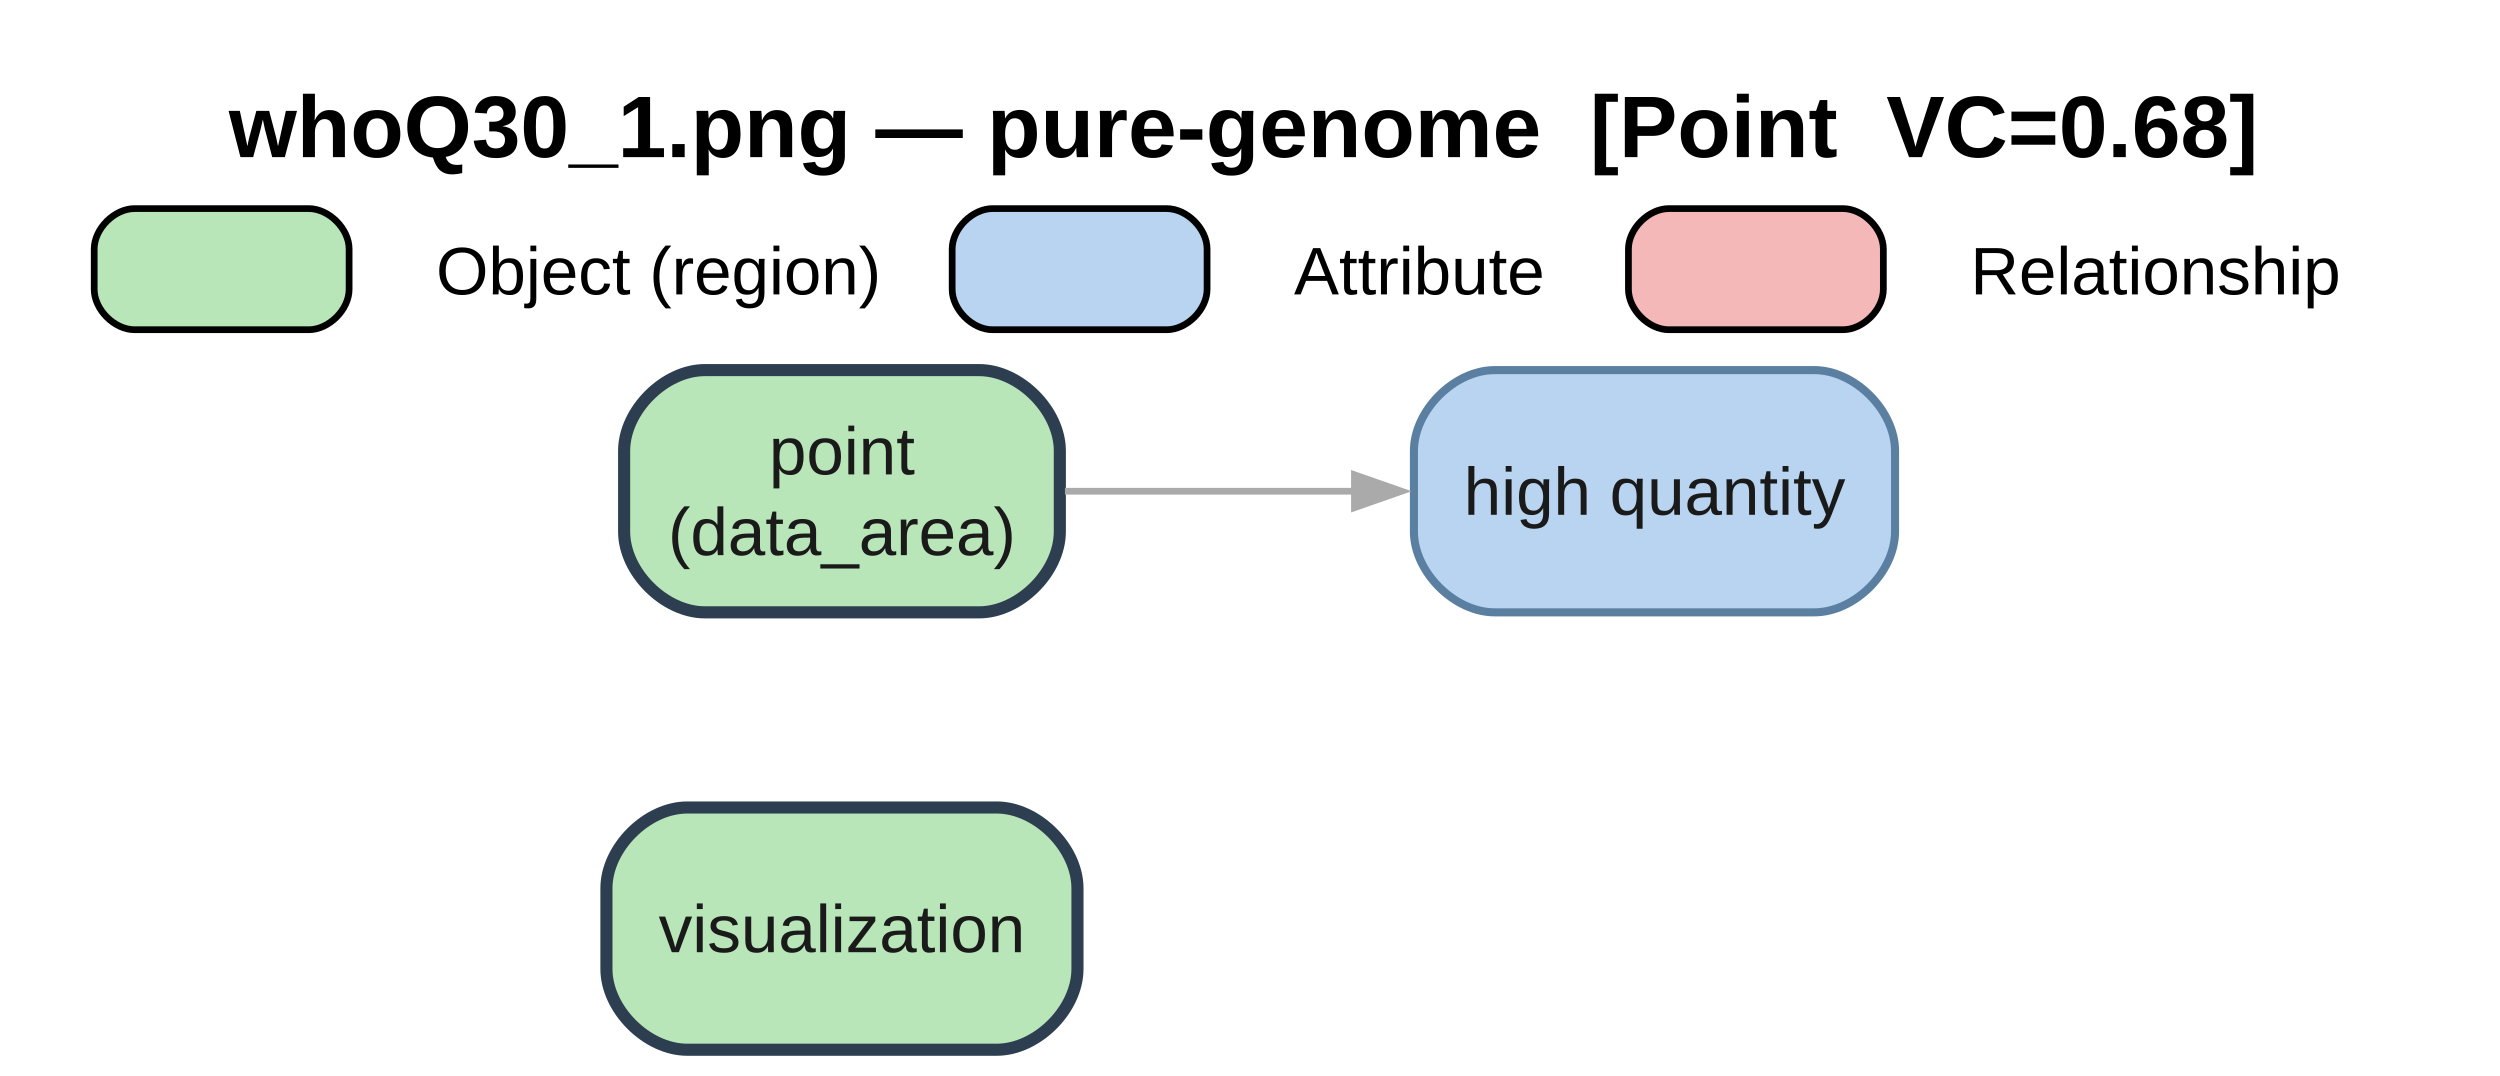
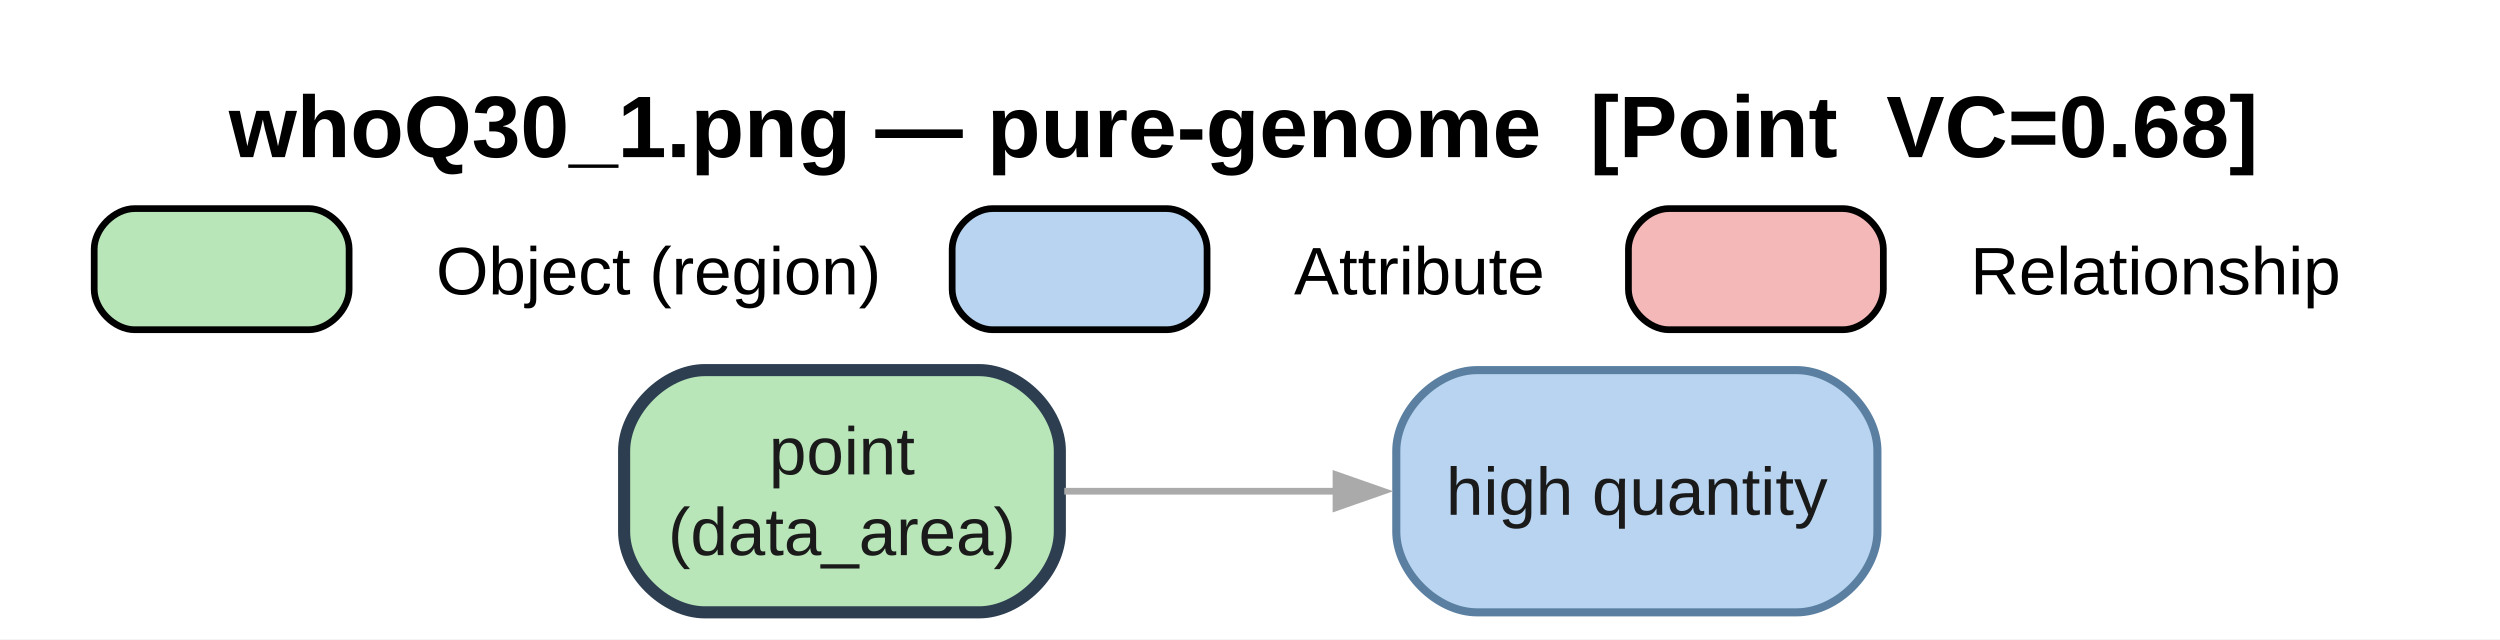
- <svg xmlns="http://www.w3.org/2000/svg" width="774pt" height="333pt" viewBox="0.00 0.00 774.00 333.00">
-   <g id="graph0" class="graph" transform="scale(2.08333 2.08333) rotate(0) translate(4 156)">
-     <polygon fill="white" stroke="none" points="-4,4 -4,-156 367.75,-156 367.75,4 -4,4" />
-     <text xml:space="preserve" text-anchor="start" x="12" y="-132.65" font-family="Arial" font-size="10.00">      </text>
-     <text xml:space="preserve" text-anchor="start" x="30" y="-132.65" font-family="Arial" font-weight="bold" font-size="13.00">whoQ30_1.png — pure-genome  [Point  VC=0.68]</text>
-     <text xml:space="preserve" text-anchor="start" x="339.75" y="-132.65" font-family="Arial" font-size="10.00">    </text>
-     <path fill="#b8e6b8" stroke="none" d="M16,-107C16,-107 41.88,-107 41.88,-107 44.88,-107 47.88,-110 47.88,-113 47.88,-113 47.88,-119 47.88,-119 47.88,-122 44.88,-125 41.88,-125 41.88,-125 16,-125 16,-125 13,-125 10,-122 10,-119 10,-119 10,-113 10,-113 10,-110 13,-107 16,-107" />
-     <path fill="none" stroke="black" d="M16,-107C16,-107 41.88,-107 41.88,-107 44.88,-107 47.88,-110 47.88,-113 47.88,-113 47.88,-119 47.88,-119 47.88,-122 44.88,-125 41.88,-125 41.88,-125 16,-125 16,-125 13,-125 10,-122 10,-119 10,-119 10,-113 10,-113 10,-110 13,-107 16,-107" />
-     <text xml:space="preserve" text-anchor="start" x="27.44" y="-112.25" font-family="Arial" font-size="10.00"> </text>
-     <text xml:space="preserve" text-anchor="start" x="60.81" y="-112.25" font-family="Arial" font-size="10.00">Object (region)</text>
-     <path fill="#b8d4f0" stroke="none" d="M143.5,-107C143.5,-107 169.38,-107 169.38,-107 172.38,-107 175.38,-110 175.38,-113 175.38,-113 175.38,-119 175.38,-119 175.38,-122 172.38,-125 169.38,-125 169.38,-125 143.5,-125 143.5,-125 140.5,-125 137.5,-122 137.5,-119 137.5,-119 137.5,-113 137.5,-113 137.5,-110 140.5,-107 143.5,-107" />
-     <path fill="none" stroke="black" d="M143.5,-107C143.5,-107 169.38,-107 169.38,-107 172.38,-107 175.38,-110 175.38,-113 175.38,-113 175.38,-119 175.38,-119 175.38,-122 172.38,-125 169.38,-125 169.38,-125 143.5,-125 143.5,-125 140.5,-125 137.5,-122 137.5,-119 137.5,-119 137.5,-113 137.5,-113 137.5,-110 140.5,-107 143.5,-107" />
-     <text xml:space="preserve" text-anchor="start" x="154.94" y="-112.25" font-family="Arial" font-size="10.00"> </text>
-     <text xml:space="preserve" text-anchor="start" x="188.31" y="-112.25" font-family="Arial" font-size="10.00">Attribute</text>
-     <path fill="#f5b8b8" stroke="none" d="M244,-107C244,-107 269.88,-107 269.88,-107 272.88,-107 275.88,-110 275.88,-113 275.88,-113 275.88,-119 275.88,-119 275.88,-122 272.88,-125 269.88,-125 269.88,-125 244,-125 244,-125 241,-125 238,-122 238,-119 238,-119 238,-113 238,-113 238,-110 241,-107 244,-107" />
-     <path fill="none" stroke="black" d="M244,-107C244,-107 269.88,-107 269.88,-107 272.88,-107 275.88,-110 275.88,-113 275.88,-113 275.88,-119 275.88,-119 275.88,-122 272.88,-125 269.88,-125 269.88,-125 244,-125 244,-125 241,-125 238,-122 238,-119 238,-119 238,-113 238,-113 238,-110 241,-107 244,-107" />
-     <text xml:space="preserve" text-anchor="start" x="255.44" y="-112.25" font-family="Arial" font-size="10.00"> </text>
-     <text xml:space="preserve" text-anchor="start" x="288.81" y="-112.25" font-family="Arial" font-size="10.00">Relationship</text>
+ <svg xmlns="http://www.w3.org/2000/svg" width="774pt" height="198pt" viewBox="0.00 0.00 774.00 198.00">
+   <g id="graph0" class="graph" transform="scale(2.08333 2.08333) rotate(0) translate(4 91)">
+     <polygon fill="white" stroke="none" points="-4,4 -4,-91 367.75,-91 367.75,4 -4,4" />
+     <text xml:space="preserve" text-anchor="start" x="12" y="-67.65" font-family="Arial" font-size="10.00">      </text>
+     <text xml:space="preserve" text-anchor="start" x="30" y="-67.65" font-family="Arial" font-weight="bold" font-size="13.00">whoQ30_1.png — pure-genome  [Point  VC=0.68]</text>
+     <text xml:space="preserve" text-anchor="start" x="339.75" y="-67.65" font-family="Arial" font-size="10.00">    </text>
+     <path fill="#b8e6b8" stroke="none" d="M16,-42C16,-42 41.88,-42 41.88,-42 44.88,-42 47.88,-45 47.88,-48 47.88,-48 47.88,-54 47.88,-54 47.88,-57 44.88,-60 41.88,-60 41.88,-60 16,-60 16,-60 13,-60 10,-57 10,-54 10,-54 10,-48 10,-48 10,-45 13,-42 16,-42" />
+     <path fill="none" stroke="black" d="M16,-42C16,-42 41.88,-42 41.88,-42 44.88,-42 47.88,-45 47.88,-48 47.88,-48 47.88,-54 47.88,-54 47.88,-57 44.88,-60 41.88,-60 41.88,-60 16,-60 16,-60 13,-60 10,-57 10,-54 10,-54 10,-48 10,-48 10,-45 13,-42 16,-42" />
+     <text xml:space="preserve" text-anchor="start" x="27.44" y="-47.25" font-family="Arial" font-size="10.00"> </text>
+     <text xml:space="preserve" text-anchor="start" x="60.81" y="-47.25" font-family="Arial" font-size="10.00">Object (region)</text>
+     <path fill="#b8d4f0" stroke="none" d="M143.5,-42C143.5,-42 169.38,-42 169.38,-42 172.38,-42 175.38,-45 175.38,-48 175.38,-48 175.38,-54 175.38,-54 175.38,-57 172.38,-60 169.38,-60 169.38,-60 143.5,-60 143.5,-60 140.5,-60 137.5,-57 137.5,-54 137.5,-54 137.5,-48 137.5,-48 137.5,-45 140.5,-42 143.5,-42" />
+     <path fill="none" stroke="black" d="M143.5,-42C143.5,-42 169.38,-42 169.38,-42 172.38,-42 175.38,-45 175.38,-48 175.38,-48 175.38,-54 175.38,-54 175.38,-57 172.38,-60 169.38,-60 169.38,-60 143.5,-60 143.5,-60 140.5,-60 137.5,-57 137.5,-54 137.5,-54 137.5,-48 137.5,-48 137.5,-45 140.5,-42 143.5,-42" />
+     <text xml:space="preserve" text-anchor="start" x="154.94" y="-47.25" font-family="Arial" font-size="10.00"> </text>
+     <text xml:space="preserve" text-anchor="start" x="188.31" y="-47.25" font-family="Arial" font-size="10.00">Attribute</text>
+     <path fill="#f5b8b8" stroke="none" d="M244,-42C244,-42 269.88,-42 269.88,-42 272.88,-42 275.88,-45 275.88,-48 275.88,-48 275.88,-54 275.88,-54 275.88,-57 272.88,-60 269.88,-60 269.88,-60 244,-60 244,-60 241,-60 238,-57 238,-54 238,-54 238,-48 238,-48 238,-45 241,-42 244,-42" />
+     <path fill="none" stroke="black" d="M244,-42C244,-42 269.88,-42 269.88,-42 272.88,-42 275.88,-45 275.88,-48 275.88,-48 275.88,-54 275.88,-54 275.88,-57 272.88,-60 269.88,-60 269.88,-60 244,-60 244,-60 241,-60 238,-57 238,-54 238,-54 238,-48 238,-48 238,-45 241,-42 244,-42" />
+     <text xml:space="preserve" text-anchor="start" x="255.44" y="-47.25" font-family="Arial" font-size="10.00"> </text>
+     <text xml:space="preserve" text-anchor="start" x="288.81" y="-47.25" font-family="Arial" font-size="10.00">Relationship</text>
    <g id="node1" class="node">
-       <path fill="#b8e6b8" stroke="#2c3e50" stroke-width="1.8" d="M144.12,-36C144.12,-36 98.12,-36 98.12,-36 92.12,-36 86.12,-30 86.12,-24 86.12,-24 86.12,-12 86.12,-12 86.12,-6 92.12,0 98.12,0 98.12,0 144.12,0 144.12,0 150.12,0 156.12,-6 156.12,-12 156.12,-12 156.12,-24 156.12,-24 156.12,-30 150.12,-36 144.12,-36" />
-       <text xml:space="preserve" text-anchor="middle" x="121.12" y="-14.5" font-family="Arial" font-size="10.00" fill="#1a1a1a">visualization</text>
+       <path fill="#b8e6b8" stroke="#2c3e50" stroke-width="1.8" d="M141.5,-36C141.5,-36 100.75,-36 100.75,-36 94.75,-36 88.75,-30 88.75,-24 88.75,-24 88.75,-12 88.75,-12 88.75,-6 94.75,0 100.75,0 100.75,0 141.5,0 141.5,0 147.5,0 153.5,-6 153.5,-12 153.5,-12 153.5,-24 153.5,-24 153.5,-30 147.5,-36 141.5,-36" />
+       <text xml:space="preserve" text-anchor="middle" x="121.12" y="-20.5" font-family="Arial" font-size="10.00" fill="#1a1a1a">point</text>
+       <text xml:space="preserve" text-anchor="middle" x="121.12" y="-8.5" font-family="Arial" font-size="10.00" fill="#1a1a1a">(data_area)</text>
    </g>
    <g id="node2" class="node">
-       <path fill="#b8e6b8" stroke="#2c3e50" stroke-width="1.8" d="M141.5,-101C141.5,-101 100.75,-101 100.75,-101 94.75,-101 88.75,-95 88.75,-89 88.75,-89 88.75,-77 88.75,-77 88.75,-71 94.75,-65 100.75,-65 100.75,-65 141.5,-65 141.5,-65 147.5,-65 153.5,-71 153.5,-77 153.5,-77 153.5,-89 153.5,-89 153.5,-95 147.5,-101 141.5,-101" />
-       <text xml:space="preserve" text-anchor="middle" x="121.12" y="-85.5" font-family="Arial" font-size="10.00" fill="#1a1a1a">point</text>
-       <text xml:space="preserve" text-anchor="middle" x="121.12" y="-73.5" font-family="Arial" font-size="10.00" fill="#1a1a1a">(data_area)</text>
-     </g>
-     <g id="node3" class="node">
-       <path fill="#b8d4f0" stroke="#5a7fa0" stroke-width="1.2" d="M265.62,-101C265.62,-101 218.12,-101 218.12,-101 212.12,-101 206.12,-95 206.12,-89 206.12,-89 206.12,-77 206.12,-77 206.12,-71 212.12,-65 218.12,-65 218.12,-65 265.62,-65 265.62,-65 271.62,-65 277.62,-71 277.62,-77 277.62,-77 277.62,-89 277.62,-89 277.62,-95 271.62,-101 265.62,-101" />
-       <text xml:space="preserve" text-anchor="middle" x="241.88" y="-79.5" font-family="Arial" font-size="10.00" fill="#1a1a1a">high quantity</text>
+       <path fill="#b8d4f0" stroke="#5a7fa0" stroke-width="1.2" d="M263,-36C263,-36 215.5,-36 215.5,-36 209.5,-36 203.5,-30 203.5,-24 203.5,-24 203.5,-12 203.5,-12 203.5,-6 209.5,0 215.5,0 215.5,0 263,0 263,0 269,0 275,-6 275,-12 275,-12 275,-24 275,-24 275,-30 269,-36 263,-36" />
+       <text xml:space="preserve" text-anchor="middle" x="239.25" y="-14.5" font-family="Arial" font-size="10.00" fill="#1a1a1a">high quantity</text>
    </g>
    <g id="edge1" class="edge">
-       <path fill="none" stroke="#aaaaaa" d="M154.26,-83C167.58,-83 183.24,-83 197.55,-83" />
-       <polygon fill="#aaaaaa" stroke="#aaaaaa" points="197.28,-85.45 204.28,-83 197.28,-80.55 197.28,-85.45" />
+       <path fill="none" stroke="#aaaaaa" d="M154.16,-18C166.73,-18 181.34,-18 194.83,-18" />
+       <polygon fill="#aaaaaa" stroke="#aaaaaa" points="194.54,-20.45 201.54,-18 194.54,-15.55 194.54,-20.45" />
    </g>
  </g>
</svg>
